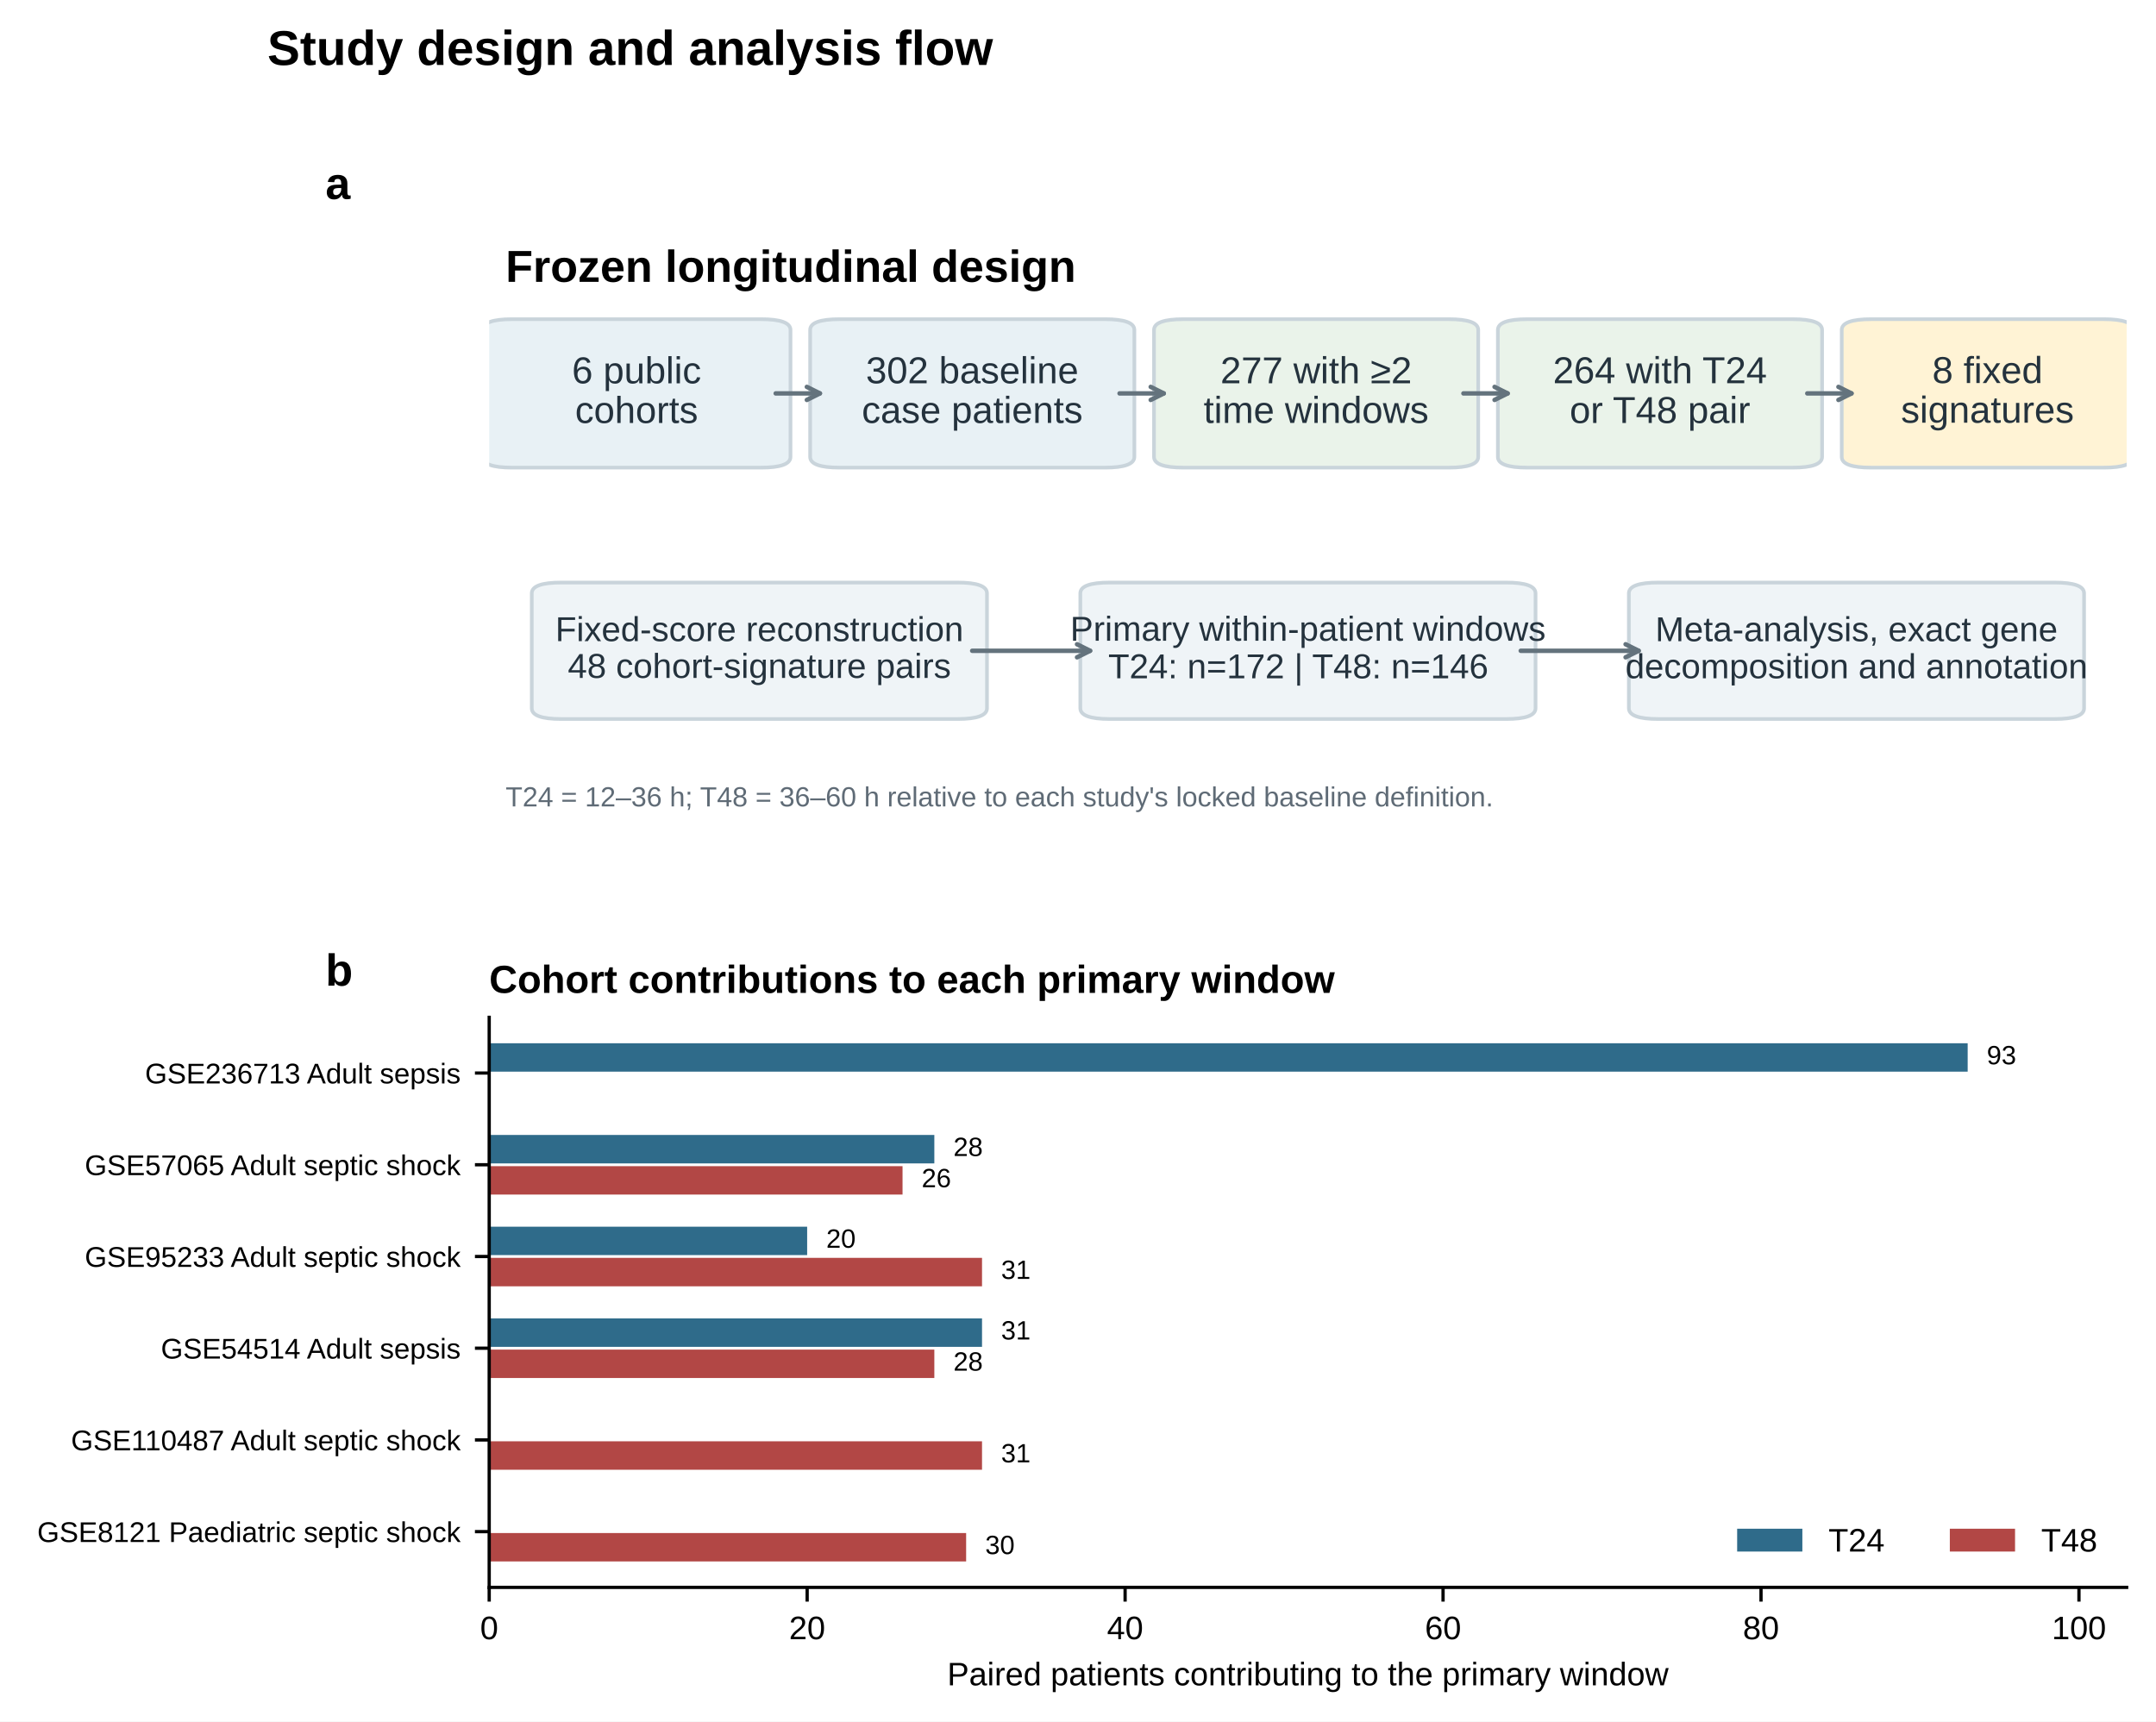
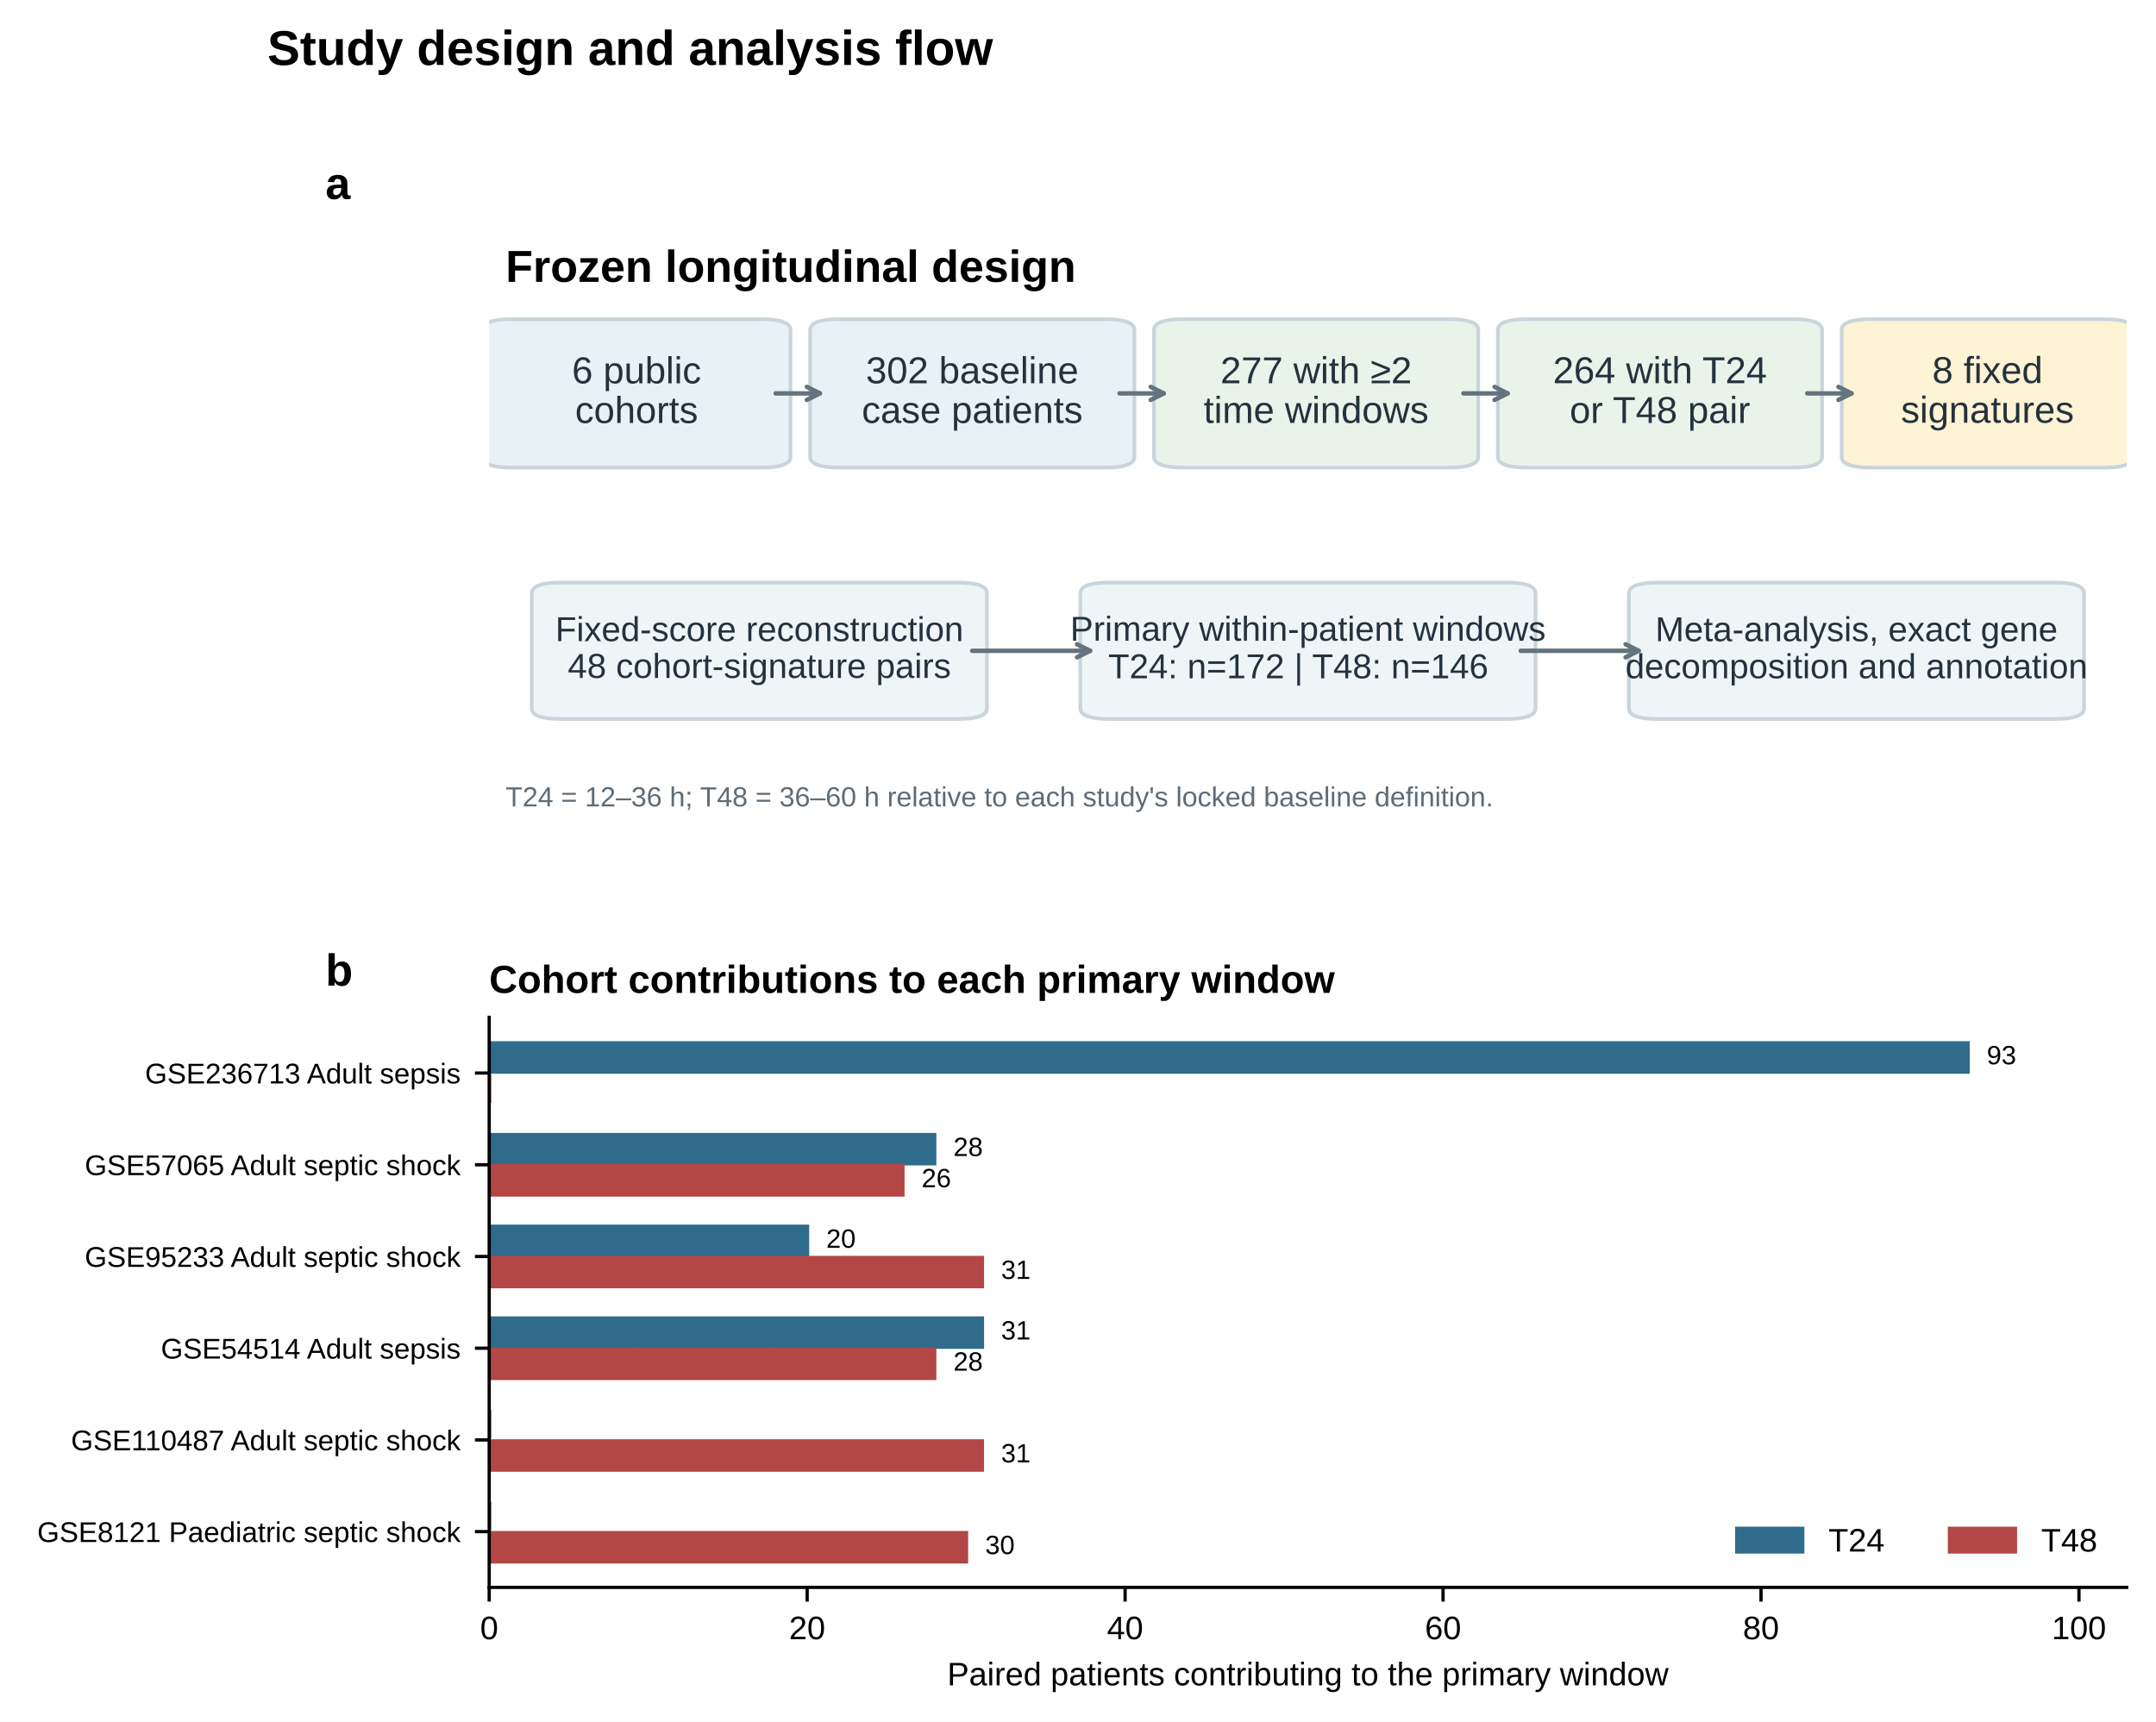
<svg xmlns="http://www.w3.org/2000/svg" xmlns:xlink="http://www.w3.org/1999/xlink" width="528.989pt" height="422.446pt" viewBox="0 0 528.989 422.446" version="1.1">
  <defs>
    <style type="text/css">*{stroke-linejoin: round; stroke-linecap: butt}</style>
  </defs>
  <g id="figure_1">
    <g id="patch_1">
-       <path d="M 0 422.446  L 528.989 422.446  L 528.989 0  L 0 0  z " style="fill: #ffffff" />
+       <path d="M 0 422.446 L 528.989 422.446 L 528.989 0 L 0 0 z " style="fill: #ffffff" />
    </g>
    <g id="axes_1">
      <g id="patch_2">
-         <path d="M 125.654 114.749  L 186.721 114.749  Q 193.953 114.749 193.953 112.106  L 193.953 80.968  Q 193.953 78.324 186.721 78.324  L 125.654 78.324  Q 118.422 78.324 118.422 80.968  L 118.422 112.106  Q 118.422 114.749 125.654 114.749  z " clip-path="url(#p3755697601)" style="fill: #e8f1f5; stroke: #c9d4db; stroke-width: 0.9; stroke-linejoin: miter" />
+         <path d="M 125.654 114.749 L 186.721 114.749 Q 193.953 114.749 193.953 112.106 L 193.953 80.968 Q 193.953 78.324 186.721 78.324 L 125.654 78.324 Q 118.422 78.324 118.422 80.968 L 118.422 112.106 Q 118.422 114.749 125.654 114.749 z " clip-path="url(#p6482333e45)" style="fill: #e8f1f5; stroke: #c9d4db; stroke-width: 0.9; stroke-linejoin: miter" />
      </g>
      <g id="patch_3">
-         <path d="M 206.006 114.749  L 271.091 114.749  Q 278.323 114.749 278.323 112.106  L 278.323 80.968  Q 278.323 78.324 271.091 78.324  L 206.006 78.324  Q 198.774 78.324 198.774 80.968  L 198.774 112.106  Q 198.774 114.749 206.006 114.749  z " clip-path="url(#p3755697601)" style="fill: #e8f1f5; stroke: #c9d4db; stroke-width: 0.9; stroke-linejoin: miter" />
+         <path d="M 206.006 114.749 L 271.091 114.749 Q 278.323 114.749 278.323 112.106 L 278.323 80.968 Q 278.323 78.324 271.091 78.324 L 206.006 78.324 Q 198.774 78.324 198.774 80.968 L 198.774 112.106 Q 198.774 114.749 206.006 114.749 z " clip-path="url(#p6482333e45)" style="fill: #e8f1f5; stroke: #c9d4db; stroke-width: 0.9; stroke-linejoin: miter" />
      </g>
      <g id="patch_4">
-         <path d="M 290.375 114.749  L 355.46 114.749  Q 362.692 114.749 362.692 112.106  L 362.692 80.968  Q 362.692 78.324 355.46 78.324  L 290.375 78.324  Q 283.144 78.324 283.144 80.968  L 283.144 112.106  Q 283.144 114.749 290.375 114.749  z " clip-path="url(#p3755697601)" style="fill: #eaf3ea; stroke: #c9d4db; stroke-width: 0.9; stroke-linejoin: miter" />
+         <path d="M 290.375 114.749 L 355.46 114.749 Q 362.692 114.749 362.692 112.106 L 362.692 80.968 Q 362.692 78.324 355.46 78.324 L 290.375 78.324 Q 283.144 78.324 283.144 80.968 L 283.144 112.106 Q 283.144 114.749 290.375 114.749 z " clip-path="url(#p6482333e45)" style="fill: #eaf3ea; stroke: #c9d4db; stroke-width: 0.9; stroke-linejoin: miter" />
      </g>
      <g id="patch_5">
-         <path d="M 374.745 114.749  L 439.83 114.749  Q 447.062 114.749 447.062 112.106  L 447.062 80.968  Q 447.062 78.324 439.83 78.324  L 374.745 78.324  Q 367.513 78.324 367.513 80.968  L 367.513 112.106  Q 367.513 114.749 374.745 114.749  z " clip-path="url(#p3755697601)" style="fill: #eaf3ea; stroke: #c9d4db; stroke-width: 0.9; stroke-linejoin: miter" />
+         <path d="M 374.745 114.749 L 439.83 114.749 Q 447.062 114.749 447.062 112.106 L 447.062 80.968 Q 447.062 78.324 439.83 78.324 L 374.745 78.324 Q 367.513 78.324 367.513 80.968 L 367.513 112.106 Q 367.513 114.749 374.745 114.749 z " clip-path="url(#p6482333e45)" style="fill: #eaf3ea; stroke: #c9d4db; stroke-width: 0.9; stroke-linejoin: miter" />
      </g>
      <g id="patch_6">
-         <path d="M 459.115 114.749  L 516.164 114.749  Q 523.396 114.749 523.396 112.106  L 523.396 80.968  Q 523.396 78.324 516.164 78.324  L 459.115 78.324  Q 451.883 78.324 451.883 80.968  L 451.883 112.106  Q 451.883 114.749 459.115 114.749  z " clip-path="url(#p3755697601)" style="fill: #fff3d5; stroke: #c9d4db; stroke-width: 0.9; stroke-linejoin: miter" />
+         <path d="M 459.115 114.749 L 516.164 114.749 Q 523.396 114.749 523.396 112.106 L 523.396 80.968 Q 523.396 78.324 516.164 78.324 L 459.115 78.324 Q 451.883 78.324 451.883 80.968 L 451.883 112.106 Q 451.883 114.749 459.115 114.749 z " clip-path="url(#p6482333e45)" style="fill: #fff3d5; stroke: #c9d4db; stroke-width: 0.9; stroke-linejoin: miter" />
      </g>
      <g id="patch_7">
-         <path d="M 137.707 176.437  L 234.932 176.437  Q 242.164 176.437 242.164 173.794  L 242.164 145.593  Q 242.164 142.95 234.932 142.95  L 137.707 142.95  Q 130.475 142.95 130.475 145.593  L 130.475 173.794  Q 130.475 176.437 137.707 176.437  z " clip-path="url(#p3755697601)" style="fill: #eff4f7; stroke: #c9d4db; stroke-width: 0.9; stroke-linejoin: miter" />
+         <path d="M 137.707 176.437 L 234.932 176.437 Q 242.164 176.437 242.164 173.794 L 242.164 145.593 Q 242.164 142.95 234.932 142.95 L 137.707 142.95 Q 130.475 142.95 130.475 145.593 L 130.475 173.794 Q 130.475 176.437 137.707 176.437 z " clip-path="url(#p6482333e45)" style="fill: #eff4f7; stroke: #c9d4db; stroke-width: 0.9; stroke-linejoin: miter" />
      </g>
      <g id="patch_8">
-         <path d="M 272.296 176.437  L 369.522 176.437  Q 376.754 176.437 376.754 173.794  L 376.754 145.593  Q 376.754 142.95 369.522 142.95  L 272.296 142.95  Q 265.064 142.95 265.064 145.593  L 265.064 173.794  Q 265.064 176.437 272.296 176.437  z " clip-path="url(#p3755697601)" style="fill: #eff4f7; stroke: #c9d4db; stroke-width: 0.9; stroke-linejoin: miter" />
+         <path d="M 272.296 176.437 L 369.522 176.437 Q 376.754 176.437 376.754 173.794 L 376.754 145.593 Q 376.754 142.95 369.522 142.95 L 272.296 142.95 Q 265.064 142.95 265.064 145.593 L 265.064 173.794 Q 265.064 176.437 272.296 176.437 z " clip-path="url(#p6482333e45)" style="fill: #eff4f7; stroke: #c9d4db; stroke-width: 0.9; stroke-linejoin: miter" />
      </g>
      <g id="patch_9">
-         <path d="M 406.886 176.437  L 504.112 176.437  Q 511.343 176.437 511.343 173.794  L 511.343 145.593  Q 511.343 142.95 504.112 142.95  L 406.886 142.95  Q 399.654 142.95 399.654 145.593  L 399.654 173.794  Q 399.654 176.437 406.886 176.437  z " clip-path="url(#p3755697601)" style="fill: #eff4f7; stroke: #c9d4db; stroke-width: 0.9; stroke-linejoin: miter" />
+         <path d="M 406.886 176.437 L 504.112 176.437 Q 511.343 176.437 511.343 173.794 L 511.343 145.593 Q 511.343 142.95 504.112 142.95 L 406.886 142.95 Q 399.654 142.95 399.654 145.593 L 399.654 173.794 Q 399.654 176.437 406.886 176.437 z " clip-path="url(#p6482333e45)" style="fill: #eff4f7; stroke: #c9d4db; stroke-width: 0.9; stroke-linejoin: miter" />
      </g>
      <g id="text_1">
        <text style="font: 700 11px 'Arial', 'DejaVu Sans', 'Liberation Sans', sans-serif; text-anchor: start" x="79.853" y="48.834" transform="rotate(-0 79.85306 48.83416)">a</text>
      </g>
      <g id="text_2">
        <text style="fill: #24323d; font: 9.2px 'Arial', 'DejaVu Sans', 'Liberation Sans', sans-serif" transform="translate(140.3333 94.06326)">6 public</text>
        <text style="fill: #24323d; font: 9.2px 'Arial', 'DejaVu Sans', 'Liberation Sans', sans-serif" transform="translate(141.1038 103.794)">cohorts</text>
      </g>
      <g id="text_3">
        <text style="fill: #24323d; font: 9.2px 'Arial', 'DejaVu Sans', 'Liberation Sans', sans-serif" transform="translate(212.462 94.0496)">302 baseline</text>
        <text style="fill: #24323d; font: 9.2px 'Arial', 'DejaVu Sans', 'Liberation Sans', sans-serif" transform="translate(211.4442 103.7803)">case patients</text>
      </g>
      <g id="text_4">
        <text style="fill: #24323d; font: 9.2px 'Arial', 'DejaVu Sans', 'Liberation Sans', sans-serif" transform="translate(299.4248 94.0496)">277 with ≥2</text>
        <text style="fill: #24323d; font: 9.2px 'Arial', 'DejaVu Sans', 'Liberation Sans', sans-serif" transform="translate(295.31 103.7803)">time windows</text>
      </g>
      <g id="text_5">
        <text style="fill: #24323d; font: 9.2px 'Arial', 'DejaVu Sans', 'Liberation Sans', sans-serif" transform="translate(381.0322 94.03321)">264 with T24</text>
        <text style="fill: #24323d; font: 9.2px 'Arial', 'DejaVu Sans', 'Liberation Sans', sans-serif" transform="translate(385.127 103.7967)">or T48 pair</text>
      </g>
      <g id="text_6">
        <text style="fill: #24323d; font: 9.2px 'Arial', 'DejaVu Sans', 'Liberation Sans', sans-serif" transform="translate(474.0874 93.99569)">8 fixed</text>
        <text style="fill: #24323d; font: 9.2px 'Arial', 'DejaVu Sans', 'Liberation Sans', sans-serif" transform="translate(466.4176 103.7264)">signatures</text>
      </g>
      <g id="patch_10">
-         <path d="M 190.325 96.537  Q 196.36 96.537 201.166 96.537  " style="fill: none; stroke: #64737d; stroke-width: 1.1; stroke-linecap: round" />
-         <path d="M 197.966 94.937  L 201.166 96.537  L 197.966 98.137  " style="fill: none; stroke: #64737d; stroke-width: 1.1; stroke-linecap: round" />
+         <path d="M 190.325 96.537 Q 196.36 96.537 201.166 96.537 " style="fill: none; stroke: #64737d; stroke-width: 1.1; stroke-linecap: round" />
+         <path d="M 197.966 94.937 L 201.166 96.537 L 197.966 98.137 " style="fill: none; stroke: #64737d; stroke-width: 1.1; stroke-linecap: round" />
      </g>
      <g id="patch_11">
-         <path d="M 274.695 96.537  Q 280.73 96.537 285.535 96.537  " style="fill: none; stroke: #64737d; stroke-width: 1.1; stroke-linecap: round" />
-         <path d="M 282.335 94.937  L 285.535 96.537  L 282.335 98.137  " style="fill: none; stroke: #64737d; stroke-width: 1.1; stroke-linecap: round" />
+         <path d="M 274.695 96.537 Q 280.73 96.537 285.535 96.537 " style="fill: none; stroke: #64737d; stroke-width: 1.1; stroke-linecap: round" />
+         <path d="M 282.335 94.937 L 285.535 96.537 L 282.335 98.137 " style="fill: none; stroke: #64737d; stroke-width: 1.1; stroke-linecap: round" />
      </g>
      <g id="patch_12">
-         <path d="M 359.064 96.537  Q 365.1 96.537 369.905 96.537  " style="fill: none; stroke: #64737d; stroke-width: 1.1; stroke-linecap: round" />
-         <path d="M 366.705 94.937  L 369.905 96.537  L 366.705 98.137  " style="fill: none; stroke: #64737d; stroke-width: 1.1; stroke-linecap: round" />
+         <path d="M 359.064 96.537 Q 365.1 96.537 369.905 96.537 " style="fill: none; stroke: #64737d; stroke-width: 1.1; stroke-linecap: round" />
+         <path d="M 366.705 94.937 L 369.905 96.537 L 366.705 98.137 " style="fill: none; stroke: #64737d; stroke-width: 1.1; stroke-linecap: round" />
      </g>
      <g id="patch_13">
-         <path d="M 443.434 96.537  Q 449.469 96.537 454.275 96.537  " style="fill: none; stroke: #64737d; stroke-width: 1.1; stroke-linecap: round" />
-         <path d="M 451.075 94.937  L 454.275 96.537  L 451.075 98.137  " style="fill: none; stroke: #64737d; stroke-width: 1.1; stroke-linecap: round" />
+         <path d="M 443.434 96.537 Q 449.469 96.537 454.275 96.537 " style="fill: none; stroke: #64737d; stroke-width: 1.1; stroke-linecap: round" />
+         <path d="M 451.075 94.937 L 454.275 96.537 L 451.075 98.137 " style="fill: none; stroke: #64737d; stroke-width: 1.1; stroke-linecap: round" />
      </g>
      <g id="text_7">
        <text style="fill: #24323d; font: 8.5px 'Arial', 'DejaVu Sans', 'Liberation Sans', sans-serif" transform="translate(136.2485 157.3307)">Fixed-score reconstruction</text>
        <text style="fill: #24323d; font: 8.5px 'Arial', 'DejaVu Sans', 'Liberation Sans', sans-serif" transform="translate(139.3118 166.3513)">48 cohort-signature pairs</text>
      </g>
      <g id="text_8">
        <text style="fill: #24323d; font: 8.5px 'Arial', 'DejaVu Sans', 'Liberation Sans', sans-serif" transform="translate(262.5718 157.2339)">Primary within-patient windows</text>
        <text style="fill: #24323d; font: 8.5px 'Arial', 'DejaVu Sans', 'Liberation Sans', sans-serif" transform="translate(271.9165 166.4482)">T24: n=172  |  T48: n=146</text>
      </g>
      <g id="text_9">
        <text style="fill: #24323d; font: 8.5px 'Arial', 'DejaVu Sans', 'Liberation Sans', sans-serif" transform="translate(406.1289 157.3459)">Meta-analysis, exact gene</text>
        <text style="fill: #24323d; font: 8.5px 'Arial', 'DejaVu Sans', 'Liberation Sans', sans-serif" transform="translate(398.7944 166.4358)">decomposition and annotation</text>
      </g>
      <g id="patch_14">
-         <path d="M 238.536 159.693  Q 253.614 159.693 267.461 159.693  " style="fill: none; stroke: #64737d; stroke-width: 1.1; stroke-linecap: round" />
-         <path d="M 264.261 158.093  L 267.461 159.693  L 264.261 161.293  " style="fill: none; stroke: #64737d; stroke-width: 1.1; stroke-linecap: round" />
+         <path d="M 238.536 159.693 Q 253.614 159.693 267.461 159.693 " style="fill: none; stroke: #64737d; stroke-width: 1.1; stroke-linecap: round" />
+         <path d="M 264.261 158.093 L 267.461 159.693 L 264.261 161.293 " style="fill: none; stroke: #64737d; stroke-width: 1.1; stroke-linecap: round" />
      </g>
      <g id="patch_15">
-         <path d="M 373.126 159.693  Q 388.203 159.693 402.051 159.693  " style="fill: none; stroke: #64737d; stroke-width: 1.1; stroke-linecap: round" />
-         <path d="M 398.851 158.093  L 402.051 159.693  L 398.851 161.293  " style="fill: none; stroke: #64737d; stroke-width: 1.1; stroke-linecap: round" />
+         <path d="M 373.126 159.693 Q 388.203 159.693 402.051 159.693 " style="fill: none; stroke: #64737d; stroke-width: 1.1; stroke-linecap: round" />
+         <path d="M 398.851 158.093 L 402.051 159.693 L 398.851 161.293 " style="fill: none; stroke: #64737d; stroke-width: 1.1; stroke-linecap: round" />
      </g>
      <g id="text_10">
        <text style="font: 700 11px 'Arial', 'DejaVu Sans', 'Liberation Sans', sans-serif; text-anchor: start" x="124.047" y="69.16" transform="rotate(-0 124.0467 69.15989)">Frozen longitudinal design</text>
      </g>
      <g id="text_11">
        <text style="fill: #5f6b76; font: 6.8px 'Arial', 'DejaVu Sans', 'Liberation Sans', sans-serif; text-anchor: start" x="124.047" y="197.881" transform="rotate(-0 124.0467 197.8813)">T24 = 12–36 h; T48 = 36–60 h relative to each study's locked baseline definition.</text>
      </g>
    </g>
    <g id="axes_2">
      <g id="patch_16">
-         <path d="M 120.029 389.52  L 521.789 389.52  L 521.789 249.638  L 120.029 249.638  z " style="fill: #ffffff" />
+         <path d="M 120.029 389.52 L 521.789 389.52 L 521.789 249.638 L 120.029 249.638 z " style="fill: #ffffff" />
      </g>
      <g id="patch_17">
-         <path d="M 120.029 262.973  L 482.783 262.973  L 482.783 255.996  L 120.029 255.996  z " clip-path="url(#p97f3cae08d)" style="fill: #2f6b8a" />
+         <path d="M 120.029 262.973 L 482.783 262.973 L 482.783 255.996 L 120.029 255.996 z " clip-path="url(#pbfbd8cfa88)" style="fill: #2f6b8a; stroke: #2f6b8a; stroke-linejoin: miter" />
      </g>
      <g id="patch_18">
-         <path d="M 120.029 285.48  L 229.245 285.48  L 229.245 278.503  L 120.029 278.503  z " clip-path="url(#p97f3cae08d)" style="fill: #2f6b8a" />
+         <path d="M 120.029 285.48 L 229.245 285.48 L 229.245 278.503 L 120.029 278.503 z " clip-path="url(#pbfbd8cfa88)" style="fill: #2f6b8a; stroke: #2f6b8a; stroke-linejoin: miter" />
      </g>
      <g id="patch_19">
-         <path d="M 120.029 307.988  L 198.041 307.988  L 198.041 301.01  L 120.029 301.01  z " clip-path="url(#p97f3cae08d)" style="fill: #2f6b8a" />
+         <path d="M 120.029 307.988 L 198.041 307.988 L 198.041 301.01 L 120.029 301.01 z " clip-path="url(#pbfbd8cfa88)" style="fill: #2f6b8a; stroke: #2f6b8a; stroke-linejoin: miter" />
      </g>
      <g id="patch_20">
-         <path d="M 120.029 330.495  L 240.947 330.495  L 240.947 323.518  L 120.029 323.518  z " clip-path="url(#p97f3cae08d)" style="fill: #2f6b8a" />
+         <path d="M 120.029 330.495 L 240.947 330.495 L 240.947 323.518 L 120.029 323.518 z " clip-path="url(#pbfbd8cfa88)" style="fill: #2f6b8a; stroke: #2f6b8a; stroke-linejoin: miter" />
      </g>
      <g id="patch_21">
-         <path d="M 120.029 353.002  L 120.029 353.002  L 120.029 346.025  L 120.029 346.025  z " clip-path="url(#p97f3cae08d)" style="fill: #2f6b8a" />
+         <path d="M 120.029 353.002 L 120.029 353.002 L 120.029 346.025 L 120.029 346.025 z " clip-path="url(#pbfbd8cfa88)" style="fill: #2f6b8a; stroke: #2f6b8a; stroke-linejoin: miter" />
      </g>
      <g id="patch_22">
-         <path d="M 120.029 375.509  L 120.029 375.509  L 120.029 368.532  L 120.029 368.532  z " clip-path="url(#p97f3cae08d)" style="fill: #2f6b8a" />
+         <path d="M 120.029 375.509 L 120.029 375.509 L 120.029 368.532 L 120.029 368.532 z " clip-path="url(#pbfbd8cfa88)" style="fill: #2f6b8a; stroke: #2f6b8a; stroke-linejoin: miter" />
      </g>
      <g id="patch_23">
-         <path d="M 120.029 270.626  L 120.029 270.626  L 120.029 263.648  L 120.029 263.648  z " clip-path="url(#p97f3cae08d)" style="fill: #b24745" />
+         <path d="M 120.029 270.626 L 120.029 270.626 L 120.029 263.648 L 120.029 263.648 z " clip-path="url(#pbfbd8cfa88)" style="fill: url(#h1481185632); stroke: #b24745; stroke-linejoin: miter" />
      </g>
      <g id="patch_24">
-         <path d="M 120.029 293.133  L 221.444 293.133  L 221.444 286.156  L 120.029 286.156  z " clip-path="url(#p97f3cae08d)" style="fill: #b24745" />
+         <path d="M 120.029 293.133 L 221.444 293.133 L 221.444 286.156 L 120.029 286.156 z " clip-path="url(#pbfbd8cfa88)" style="fill: url(#h1481185632); stroke: #b24745; stroke-linejoin: miter" />
      </g>
      <g id="patch_25">
-         <path d="M 120.029 315.64  L 240.947 315.64  L 240.947 308.663  L 120.029 308.663  z " clip-path="url(#p97f3cae08d)" style="fill: #b24745" />
+         <path d="M 120.029 315.64 L 240.947 315.64 L 240.947 308.663 L 120.029 308.663 z " clip-path="url(#pbfbd8cfa88)" style="fill: url(#h1481185632); stroke: #b24745; stroke-linejoin: miter" />
      </g>
      <g id="patch_26">
-         <path d="M 120.029 338.147  L 229.245 338.147  L 229.245 331.17  L 120.029 331.17  z " clip-path="url(#p97f3cae08d)" style="fill: #b24745" />
+         <path d="M 120.029 338.147 L 229.245 338.147 L 229.245 331.17 L 120.029 331.17 z " clip-path="url(#pbfbd8cfa88)" style="fill: url(#h1481185632); stroke: #b24745; stroke-linejoin: miter" />
      </g>
      <g id="patch_27">
-         <path d="M 120.029 360.655  L 240.947 360.655  L 240.947 353.677  L 120.029 353.677  z " clip-path="url(#p97f3cae08d)" style="fill: #b24745" />
+         <path d="M 120.029 360.655 L 240.947 360.655 L 240.947 353.677 L 120.029 353.677 z " clip-path="url(#pbfbd8cfa88)" style="fill: url(#h1481185632); stroke: #b24745; stroke-linejoin: miter" />
      </g>
      <g id="patch_28">
-         <path d="M 120.029 383.162  L 237.047 383.162  L 237.047 376.184  L 120.029 376.184  z " clip-path="url(#p97f3cae08d)" style="fill: #b24745" />
+         <path d="M 120.029 383.162 L 237.047 383.162 L 237.047 376.184 L 120.029 376.184 z " clip-path="url(#pbfbd8cfa88)" style="fill: url(#h1481185632); stroke: #b24745; stroke-linejoin: miter" />
      </g>
      <g id="matplotlib.axis_1">
        <g id="xtick_1">
          <g id="line2d_1">
            <defs>
-               <path id="m936812a8f0" d="M 0 0  L 0 3.5  " style="stroke: #000000; stroke-width: 0.8" />
+               <path id="mc8ba28c677" d="M 0 0 L 0 3.5 " style="stroke: #000000; stroke-width: 0.8" />
            </defs>
            <g>
-               <use xlink:href="#m936812a8f0" x="120.029" y="389.52" style="stroke: #000000; stroke-width: 0.8" />
+               <use xlink:href="#mc8ba28c677" x="120.029" y="389.52" style="stroke: #000000; stroke-width: 0.8" />
            </g>
          </g>
          <g id="text_12">
            <text style="font: 8px 'Arial', 'DejaVu Sans', 'Liberation Sans', sans-serif; text-anchor: middle" x="120.029" y="402.246" transform="rotate(-0 120.0291 402.2462)">0</text>
          </g>
        </g>
        <g id="xtick_2">
          <g id="line2d_2">
            <g>
-               <use xlink:href="#m936812a8f0" x="198.041" y="389.52" style="stroke: #000000; stroke-width: 0.8" />
+               <use xlink:href="#mc8ba28c677" x="198.041" y="389.52" style="stroke: #000000; stroke-width: 0.8" />
            </g>
          </g>
          <g id="text_13">
            <text style="font: 8px 'Arial', 'DejaVu Sans', 'Liberation Sans', sans-serif; text-anchor: middle" x="198.041" y="402.246" transform="rotate(-0 198.0407 402.2462)">20</text>
          </g>
        </g>
        <g id="xtick_3">
          <g id="line2d_3">
            <g>
-               <use xlink:href="#m936812a8f0" x="276.052" y="389.52" style="stroke: #000000; stroke-width: 0.8" />
+               <use xlink:href="#mc8ba28c677" x="276.052" y="389.52" style="stroke: #000000; stroke-width: 0.8" />
            </g>
          </g>
          <g id="text_14">
            <text style="font: 8px 'Arial', 'DejaVu Sans', 'Liberation Sans', sans-serif; text-anchor: middle" x="276.052" y="402.246" transform="rotate(-0 276.0524 402.2462)">40</text>
          </g>
        </g>
        <g id="xtick_4">
          <g id="line2d_4">
            <g>
-               <use xlink:href="#m936812a8f0" x="354.064" y="389.52" style="stroke: #000000; stroke-width: 0.8" />
+               <use xlink:href="#mc8ba28c677" x="354.064" y="389.52" style="stroke: #000000; stroke-width: 0.8" />
            </g>
          </g>
          <g id="text_15">
            <text style="font: 8px 'Arial', 'DejaVu Sans', 'Liberation Sans', sans-serif; text-anchor: middle" x="354.064" y="402.246" transform="rotate(-0 354.064 402.2462)">60</text>
          </g>
        </g>
        <g id="xtick_5">
          <g id="line2d_5">
            <g>
-               <use xlink:href="#m936812a8f0" x="432.076" y="389.52" style="stroke: #000000; stroke-width: 0.8" />
+               <use xlink:href="#mc8ba28c677" x="432.076" y="389.52" style="stroke: #000000; stroke-width: 0.8" />
            </g>
          </g>
          <g id="text_16">
            <text style="font: 8px 'Arial', 'DejaVu Sans', 'Liberation Sans', sans-serif; text-anchor: middle" x="432.076" y="402.246" transform="rotate(-0 432.0757 402.2462)">80</text>
          </g>
        </g>
        <g id="xtick_6">
          <g id="line2d_6">
            <g>
-               <use xlink:href="#m936812a8f0" x="510.087" y="389.52" style="stroke: #000000; stroke-width: 0.8" />
+               <use xlink:href="#mc8ba28c677" x="510.087" y="389.52" style="stroke: #000000; stroke-width: 0.8" />
            </g>
          </g>
          <g id="text_17">
            <text style="font: 8px 'Arial', 'DejaVu Sans', 'Liberation Sans', sans-serif; text-anchor: middle" x="510.087" y="402.246" transform="rotate(-0 510.0873 402.2462)">100</text>
          </g>
        </g>
        <g id="text_18">
          <text style="font: 8px 'Arial', 'DejaVu Sans', 'Liberation Sans', sans-serif; text-anchor: middle" x="320.909" y="413.562" transform="rotate(-0 320.9091 413.5625)">Paired patients contributing to the primary window</text>
        </g>
      </g>
      <g id="matplotlib.axis_2">
        <g id="ytick_1">
          <g id="line2d_7">
            <defs>
-               <path id="m0a2a4090e1" d="M 0 0  L -3.5 0  " style="stroke: #000000; stroke-width: 0.8" />
+               <path id="m398f6276bd" d="M 0 0 L -3.5 0 " style="stroke: #000000; stroke-width: 0.8" />
            </defs>
            <g>
-               <use xlink:href="#m0a2a4090e1" x="120.029" y="263.311" style="stroke: #000000; stroke-width: 0.8" />
+               <use xlink:href="#m398f6276bd" x="120.029" y="263.311" style="stroke: #000000; stroke-width: 0.8" />
            </g>
          </g>
          <g id="text_19">
            <text style="font: 7px 'Arial', 'DejaVu Sans', 'Liberation Sans', sans-serif; text-anchor: end" x="113.029" y="265.859" transform="rotate(-0 113.0291 265.8588)">GSE236713  Adult sepsis</text>
          </g>
        </g>
        <g id="ytick_2">
          <g id="line2d_8">
            <g>
-               <use xlink:href="#m0a2a4090e1" x="120.029" y="285.818" style="stroke: #000000; stroke-width: 0.8" />
+               <use xlink:href="#m398f6276bd" x="120.029" y="285.818" style="stroke: #000000; stroke-width: 0.8" />
            </g>
          </g>
          <g id="text_20">
            <text style="font: 7px 'Arial', 'DejaVu Sans', 'Liberation Sans', sans-serif; text-anchor: end" x="113.029" y="288.366" transform="rotate(-0 113.0291 288.366)">GSE57065  Adult septic shock</text>
          </g>
        </g>
        <g id="ytick_3">
          <g id="line2d_9">
            <g>
-               <use xlink:href="#m0a2a4090e1" x="120.029" y="308.325" style="stroke: #000000; stroke-width: 0.8" />
+               <use xlink:href="#m398f6276bd" x="120.029" y="308.325" style="stroke: #000000; stroke-width: 0.8" />
            </g>
          </g>
          <g id="text_21">
            <text style="font: 7px 'Arial', 'DejaVu Sans', 'Liberation Sans', sans-serif; text-anchor: end" x="113.029" y="310.873" transform="rotate(-0 113.0291 310.8732)">GSE95233  Adult septic shock</text>
          </g>
        </g>
        <g id="ytick_4">
          <g id="line2d_10">
            <g>
-               <use xlink:href="#m0a2a4090e1" x="120.029" y="330.832" style="stroke: #000000; stroke-width: 0.8" />
+               <use xlink:href="#m398f6276bd" x="120.029" y="330.832" style="stroke: #000000; stroke-width: 0.8" />
            </g>
          </g>
          <g id="text_22">
            <text style="font: 7px 'Arial', 'DejaVu Sans', 'Liberation Sans', sans-serif; text-anchor: end" x="113.029" y="333.38" transform="rotate(-0 113.0291 333.3804)">GSE54514  Adult sepsis</text>
          </g>
        </g>
        <g id="ytick_5">
          <g id="line2d_11">
            <g>
-               <use xlink:href="#m0a2a4090e1" x="120.029" y="353.34" style="stroke: #000000; stroke-width: 0.8" />
+               <use xlink:href="#m398f6276bd" x="120.029" y="353.34" style="stroke: #000000; stroke-width: 0.8" />
            </g>
          </g>
          <g id="text_23">
            <text style="font: 7px 'Arial', 'DejaVu Sans', 'Liberation Sans', sans-serif; text-anchor: end" x="113.029" y="355.888" transform="rotate(-0 113.0291 355.8876)">GSE110487  Adult septic shock</text>
          </g>
        </g>
        <g id="ytick_6">
          <g id="line2d_12">
            <g>
-               <use xlink:href="#m0a2a4090e1" x="120.029" y="375.847" style="stroke: #000000; stroke-width: 0.8" />
+               <use xlink:href="#m398f6276bd" x="120.029" y="375.847" style="stroke: #000000; stroke-width: 0.8" />
            </g>
          </g>
          <g id="text_24">
            <text style="font: 7px 'Arial', 'DejaVu Sans', 'Liberation Sans', sans-serif; text-anchor: end" x="113.029" y="378.395" transform="rotate(-0 113.0291 378.3948)">GSE8121  Paediatric septic shock</text>
          </g>
        </g>
      </g>
      <g id="patch_29">
-         <path d="M 120.029 389.52  L 120.029 249.638  " style="fill: none; stroke: #000000; stroke-width: 0.8; stroke-linejoin: miter; stroke-linecap: square" />
+         <path d="M 120.029 389.52 L 120.029 249.638 " style="fill: none; stroke: #000000; stroke-width: 0.8; stroke-linejoin: miter; stroke-linecap: square" />
      </g>
      <g id="patch_30">
-         <path d="M 120.029 389.52  L 521.789 389.52  " style="fill: none; stroke: #000000; stroke-width: 0.8; stroke-linejoin: miter; stroke-linecap: square" />
+         <path d="M 120.029 389.52 L 521.789 389.52 " style="fill: none; stroke: #000000; stroke-width: 0.8; stroke-linejoin: miter; stroke-linecap: square" />
      </g>
      <g id="text_25">
        <text style="font: 700 11px 'Arial', 'DejaVu Sans', 'Liberation Sans', sans-serif; text-anchor: start" x="79.853" y="241.872" transform="rotate(-0 79.85306 241.8717)">b</text>
      </g>
      <g id="text_26">
        <text style="font: 6.5px 'Arial', 'DejaVu Sans', 'Liberation Sans', sans-serif; text-anchor: start" x="487.464" y="261.165" transform="rotate(-0 487.4639 261.165)">93</text>
      </g>
      <g id="text_27">
        <text style="font: 6.5px 'Arial', 'DejaVu Sans', 'Liberation Sans', sans-serif; text-anchor: start" x="233.926" y="283.672" transform="rotate(-0 233.9261 283.6722)">28</text>
      </g>
      <g id="text_28">
        <text style="font: 6.5px 'Arial', 'DejaVu Sans', 'Liberation Sans', sans-serif; text-anchor: start" x="226.125" y="291.325" transform="rotate(-0 226.1249 291.3246)">26</text>
      </g>
      <g id="text_29">
        <text style="font: 6.5px 'Arial', 'DejaVu Sans', 'Liberation Sans', sans-serif; text-anchor: start" x="202.721" y="306.179" transform="rotate(-0 202.7214 306.1794)">20</text>
      </g>
      <g id="text_30">
        <text style="font: 6.5px 'Arial', 'DejaVu Sans', 'Liberation Sans', sans-serif; text-anchor: start" x="245.628" y="313.832" transform="rotate(-0 245.6278 313.8318)">31</text>
      </g>
      <g id="text_31">
        <text style="font: 6.5px 'Arial', 'DejaVu Sans', 'Liberation Sans', sans-serif; text-anchor: start" x="245.628" y="328.687" transform="rotate(-0 245.6278 328.6866)">31</text>
      </g>
      <g id="text_32">
        <text style="font: 6.5px 'Arial', 'DejaVu Sans', 'Liberation Sans', sans-serif; text-anchor: start" x="233.926" y="336.339" transform="rotate(-0 233.9261 336.339)">28</text>
      </g>
      <g id="text_33">
        <text style="font: 6.5px 'Arial', 'DejaVu Sans', 'Liberation Sans', sans-serif; text-anchor: start" x="245.628" y="358.846" transform="rotate(-0 245.6278 358.8462)">31</text>
      </g>
      <g id="text_34">
        <text style="font: 6.5px 'Arial', 'DejaVu Sans', 'Liberation Sans', sans-serif; text-anchor: start" x="241.727" y="381.353" transform="rotate(-0 241.7272 381.3535)">30</text>
      </g>
      <g id="text_35">
        <text style="font: 700 9.6px 'Arial', 'DejaVu Sans', 'Liberation Sans', sans-serif; text-anchor: start" x="120.029" y="243.638" transform="rotate(-0 120.0291 243.6377)">Cohort contributions to each primary window</text>
      </g>
      <g id="legend_1">
        <g id="patch_31">
-           <path d="M 426.222 380.73  L 442.222 380.73  L 442.222 375.13  L 426.222 375.13  z " style="fill: #2f6b8a" />
+           <path d="M 426.222 380.73 L 442.222 380.73 L 442.222 375.13 L 426.222 375.13 z " style="fill: #2f6b8a; stroke: #2f6b8a; stroke-linejoin: miter" />
        </g>
        <g id="text_36">
          <text style="font: 8px 'Arial', 'DejaVu Sans', 'Liberation Sans', sans-serif; text-anchor: start" x="448.622" y="380.73" transform="rotate(-0 448.6216 380.73)">T24</text>
        </g>
        <g id="patch_32">
-           <path d="M 478.405 380.73  L 494.405 380.73  L 494.405 375.13  L 478.405 375.13  z " style="fill: #b24745" />
+           <path d="M 478.405 380.73 L 494.405 380.73 L 494.405 375.13 L 478.405 375.13 z " style="fill: url(#h1481185632); stroke: #b24745; stroke-linejoin: miter" />
        </g>
        <g id="text_37">
          <text style="font: 8px 'Arial', 'DejaVu Sans', 'Liberation Sans', sans-serif; text-anchor: start" x="500.805" y="380.73" transform="rotate(-0 500.8053 380.73)">T48</text>
        </g>
      </g>
    </g>
    <g id="text_38">
      <text style="font: 700 12px 'Arial', 'DejaVu Sans', 'Liberation Sans', sans-serif; text-anchor: start" x="65.597" y="15.936" transform="rotate(-0 65.59706 15.93562)">Study design and analysis flow</text>
    </g>
  </g>
  <defs>
-     <clipPath id="p3755697601">
+     <clipPath id="p6482333e45">
      <rect x="120.029" y="56.88" width="401.76" height="146.876" />
    </clipPath>
-     <clipPath id="p97f3cae08d">
+     <clipPath id="pbfbd8cfa88">
      <rect x="120.029" y="249.638" width="401.76" height="139.882" />
    </clipPath>
  </defs>
+   <defs>
+     <pattern id="h1481185632" patternUnits="userSpaceOnUse" x="0" y="0" width="72" height="72">
+       <rect x="0" y="0" width="73" height="73" fill="#b24745" />
+       <path d="M -36 36 L 36 -36 M -32 40 L 40 -32 M -28 44 L 44 -28 M -24 48 L 48 -24 M -20 52 L 52 -20 M -16 56 L 56 -16 M -12 60 L 60 -12 M -8 64 L 64 -8 M -4 68 L 68 -4 M 0 72 L 72 0 M 4 76 L 76 4 M 8 80 L 80 8 M 12 84 L 84 12 M 16 88 L 88 16 M 20 92 L 92 20 M 24 96 L 96 24 M 28 100 L 100 28 M 32 104 L 104 32 M 36 108 L 108 36 " style="fill: #b24745; stroke: #b24745; stroke-width: 1.0; stroke-linecap: butt; stroke-linejoin: miter" />
+     </pattern>
+   </defs>
</svg>
